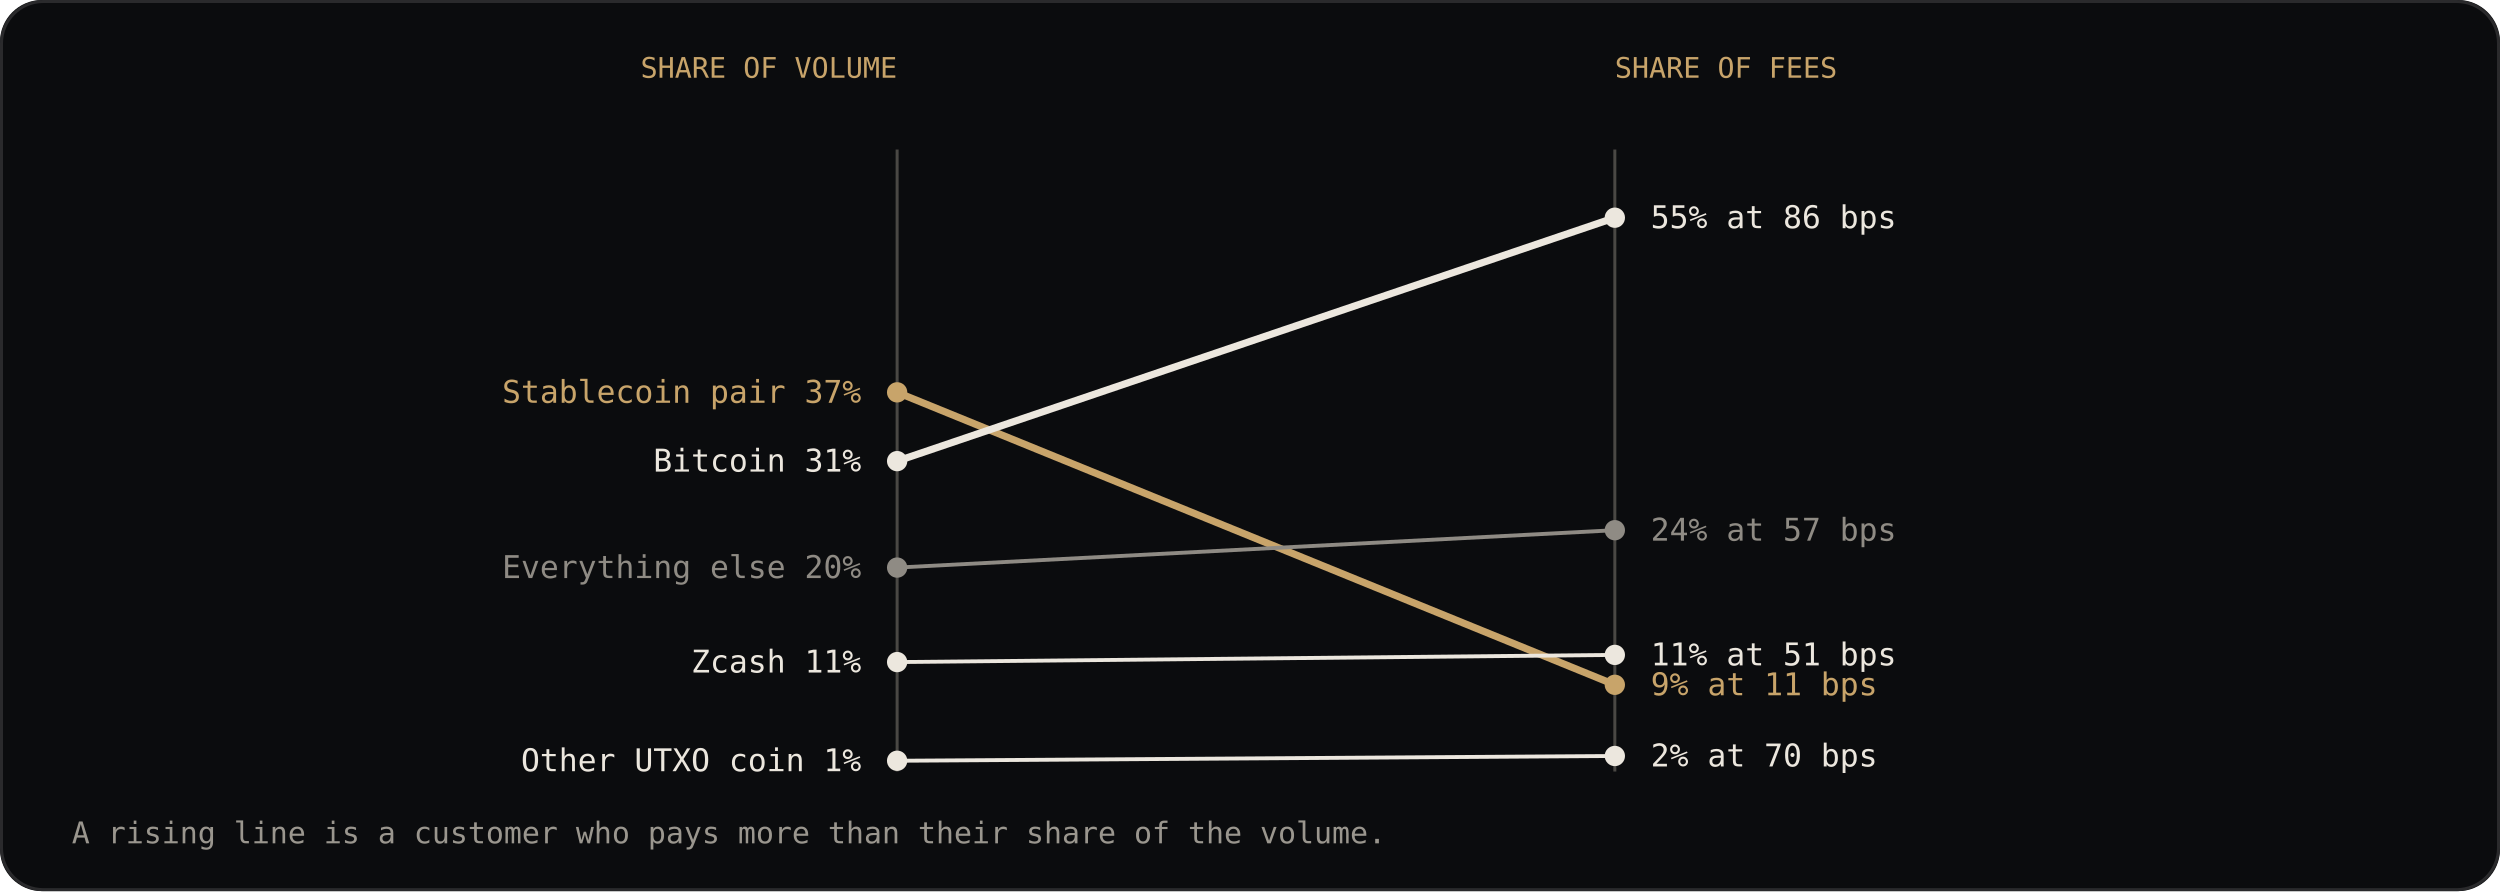
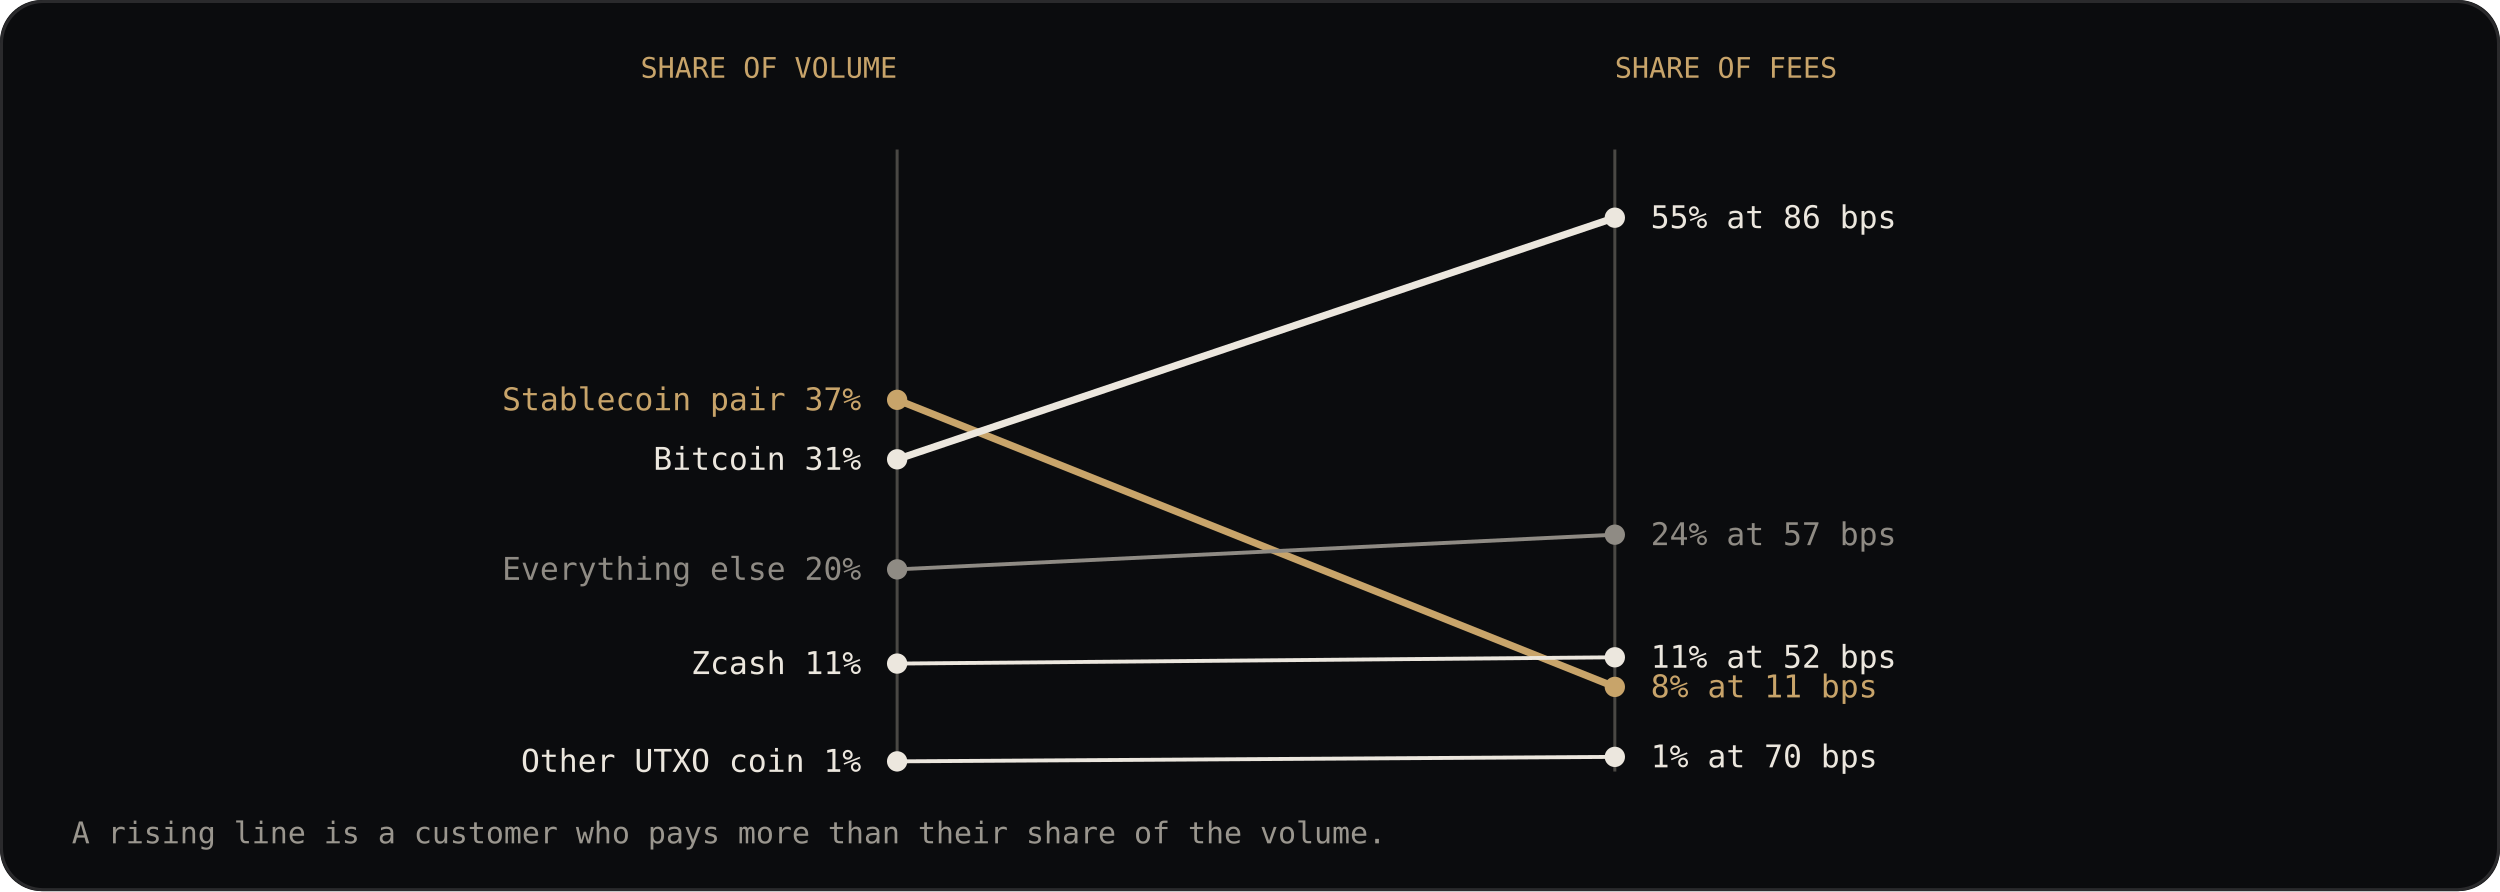
<svg xmlns="http://www.w3.org/2000/svg" viewBox="0 0 836 298" width="836" height="298" font-family="'JetBrains Mono', ui-monospace, SFMono-Regular, Menlo, Consolas, monospace" font-size="9">
  <rect width="836" height="298" rx="14" fill="#0b0c0e" />
  <rect x="0.5" y="0.5" width="835" height="297" rx="14" fill="none" stroke="#2a2a2c" />
  <text x="300.0" y="26.0" fill="#c8a46a" font-size="9.5" font-weight="500" text-anchor="end">SHARE OF VOLUME</text>
  <text x="540.0" y="26.0" fill="#c8a46a" font-size="9.5" font-weight="500" text-anchor="start">SHARE OF FEES</text>
  <line x1="300.0" x2="300.0" y1="50.0" y2="258.0" stroke="#4a4844" />
  <line x1="540.0" x2="540.0" y1="50.0" y2="258.0" stroke="#4a4844" />
-   <line x1="300.0" y1="254.4" x2="540.0" y2="252.8" stroke="#ece7de" stroke-width="1.3" stroke-linecap="round" />
-   <circle cx="300.0" cy="254.4" r="3.4" fill="#ece7de" />
-   <circle cx="540.0" cy="252.8" r="3.4" fill="#ece7de" />
-   <text x="288.0" y="257.9" fill="#ece7de" font-size="10.5" font-weight="400" text-anchor="end">Other UTXO coin  1%</text>
-   <text x="552.0" y="256.3" fill="#ece7de" font-size="10.5" font-weight="400" text-anchor="start">2%  at 70 bps</text>
-   <line x1="300.0" y1="131.2" x2="540.0" y2="229.0" stroke="#c8a46a" stroke-width="2.4" stroke-linecap="round" />
-   <circle cx="300.0" cy="131.2" r="3.4" fill="#c8a46a" />
-   <circle cx="540.0" cy="229.0" r="3.4" fill="#c8a46a" />
-   <text x="288.0" y="134.7" fill="#c8a46a" font-size="10.5" font-weight="400" text-anchor="end">Stablecoin pair  37%</text>
-   <text x="552.0" y="232.5" fill="#c8a46a" font-size="10.5" font-weight="400" text-anchor="start">9%  at 11 bps</text>
-   <line x1="300.0" y1="221.4" x2="540.0" y2="219.0" stroke="#ece7de" stroke-width="1.3" stroke-linecap="round" />
-   <circle cx="300.0" cy="221.4" r="3.4" fill="#ece7de" />
-   <circle cx="540.0" cy="219.0" r="3.4" fill="#ece7de" />
-   <text x="288.0" y="224.9" fill="#ece7de" font-size="10.5" font-weight="400" text-anchor="end">Zcash  11%</text>
-   <text x="552.0" y="222.5" fill="#ece7de" font-size="10.5" font-weight="400" text-anchor="start">11%  at 51 bps</text>
-   <line x1="300.0" y1="189.8" x2="540.0" y2="177.3" stroke="#8f8b84" stroke-width="1.3" stroke-linecap="round" />
-   <circle cx="300.0" cy="189.8" r="3.4" fill="#8f8b84" />
-   <circle cx="540.0" cy="177.3" r="3.4" fill="#8f8b84" />
-   <text x="288.0" y="193.3" fill="#8f8b84" font-size="10.5" font-weight="400" text-anchor="end">Everything else  20%</text>
-   <text x="552.0" y="180.8" fill="#8f8b84" font-size="10.5" font-weight="400" text-anchor="start">24%  at 57 bps</text>
-   <line x1="300.0" y1="154.2" x2="540.0" y2="72.8" stroke="#ece7de" stroke-width="2.4" stroke-linecap="round" />
-   <circle cx="300.0" cy="154.2" r="3.4" fill="#ece7de" />
+   <line x1="300.0" y1="254.6" x2="540.0" y2="253.1" stroke="#ece7de" stroke-width="1.3" stroke-linecap="round" />
+   <circle cx="300.0" cy="254.6" r="3.4" fill="#ece7de" />
+   <circle cx="540.0" cy="253.1" r="3.4" fill="#ece7de" />
+   <text x="288.0" y="258.1" fill="#ece7de" font-size="10.5" font-weight="400" text-anchor="end">Other UTXO coin  1%</text>
+   <text x="552.0" y="256.6" fill="#ece7de" font-size="10.5" font-weight="400" text-anchor="start">1%  at 70 bps</text>
+   <line x1="300.0" y1="133.7" x2="540.0" y2="229.7" stroke="#c8a46a" stroke-width="2.4" stroke-linecap="round" />
+   <circle cx="300.0" cy="133.7" r="3.4" fill="#c8a46a" />
+   <circle cx="540.0" cy="229.7" r="3.4" fill="#c8a46a" />
+   <text x="288.0" y="137.2" fill="#c8a46a" font-size="10.5" font-weight="400" text-anchor="end">Stablecoin pair  37%</text>
+   <text x="552.0" y="233.2" fill="#c8a46a" font-size="10.5" font-weight="400" text-anchor="start">8%  at 11 bps</text>
+   <line x1="300.0" y1="221.9" x2="540.0" y2="219.8" stroke="#ece7de" stroke-width="1.3" stroke-linecap="round" />
+   <circle cx="300.0" cy="221.9" r="3.4" fill="#ece7de" />
+   <circle cx="540.0" cy="219.8" r="3.4" fill="#ece7de" />
+   <text x="288.0" y="225.4" fill="#ece7de" font-size="10.5" font-weight="400" text-anchor="end">Zcash  11%</text>
+   <text x="552.0" y="223.3" fill="#ece7de" font-size="10.5" font-weight="400" text-anchor="start">11%  at 52 bps</text>
+   <line x1="300.0" y1="190.4" x2="540.0" y2="178.8" stroke="#8f8b84" stroke-width="1.3" stroke-linecap="round" />
+   <circle cx="300.0" cy="190.4" r="3.4" fill="#8f8b84" />
+   <circle cx="540.0" cy="178.8" r="3.4" fill="#8f8b84" />
+   <text x="288.0" y="193.9" fill="#8f8b84" font-size="10.5" font-weight="400" text-anchor="end">Everything else  20%</text>
+   <text x="552.0" y="182.3" fill="#8f8b84" font-size="10.5" font-weight="400" text-anchor="start">24%  at 57 bps</text>
+   <line x1="300.0" y1="153.6" x2="540.0" y2="72.8" stroke="#ece7de" stroke-width="2.4" stroke-linecap="round" />
+   <circle cx="300.0" cy="153.6" r="3.4" fill="#ece7de" />
  <circle cx="540.0" cy="72.8" r="3.4" fill="#ece7de" />
-   <text x="288.0" y="157.7" fill="#ece7de" font-size="10.5" font-weight="400" text-anchor="end">Bitcoin  31%</text>
+   <text x="288.0" y="157.1" fill="#ece7de" font-size="10.5" font-weight="400" text-anchor="end">Bitcoin  31%</text>
  <text x="552.0" y="76.3" fill="#ece7de" font-size="10.5" font-weight="400" text-anchor="start">55%  at 86 bps</text>
  <text x="24.0" y="282.0" fill="#9a968e" font-size="10" font-weight="400" text-anchor="start">A rising line is a customer who pays more than their share of the volume.</text>
</svg>
